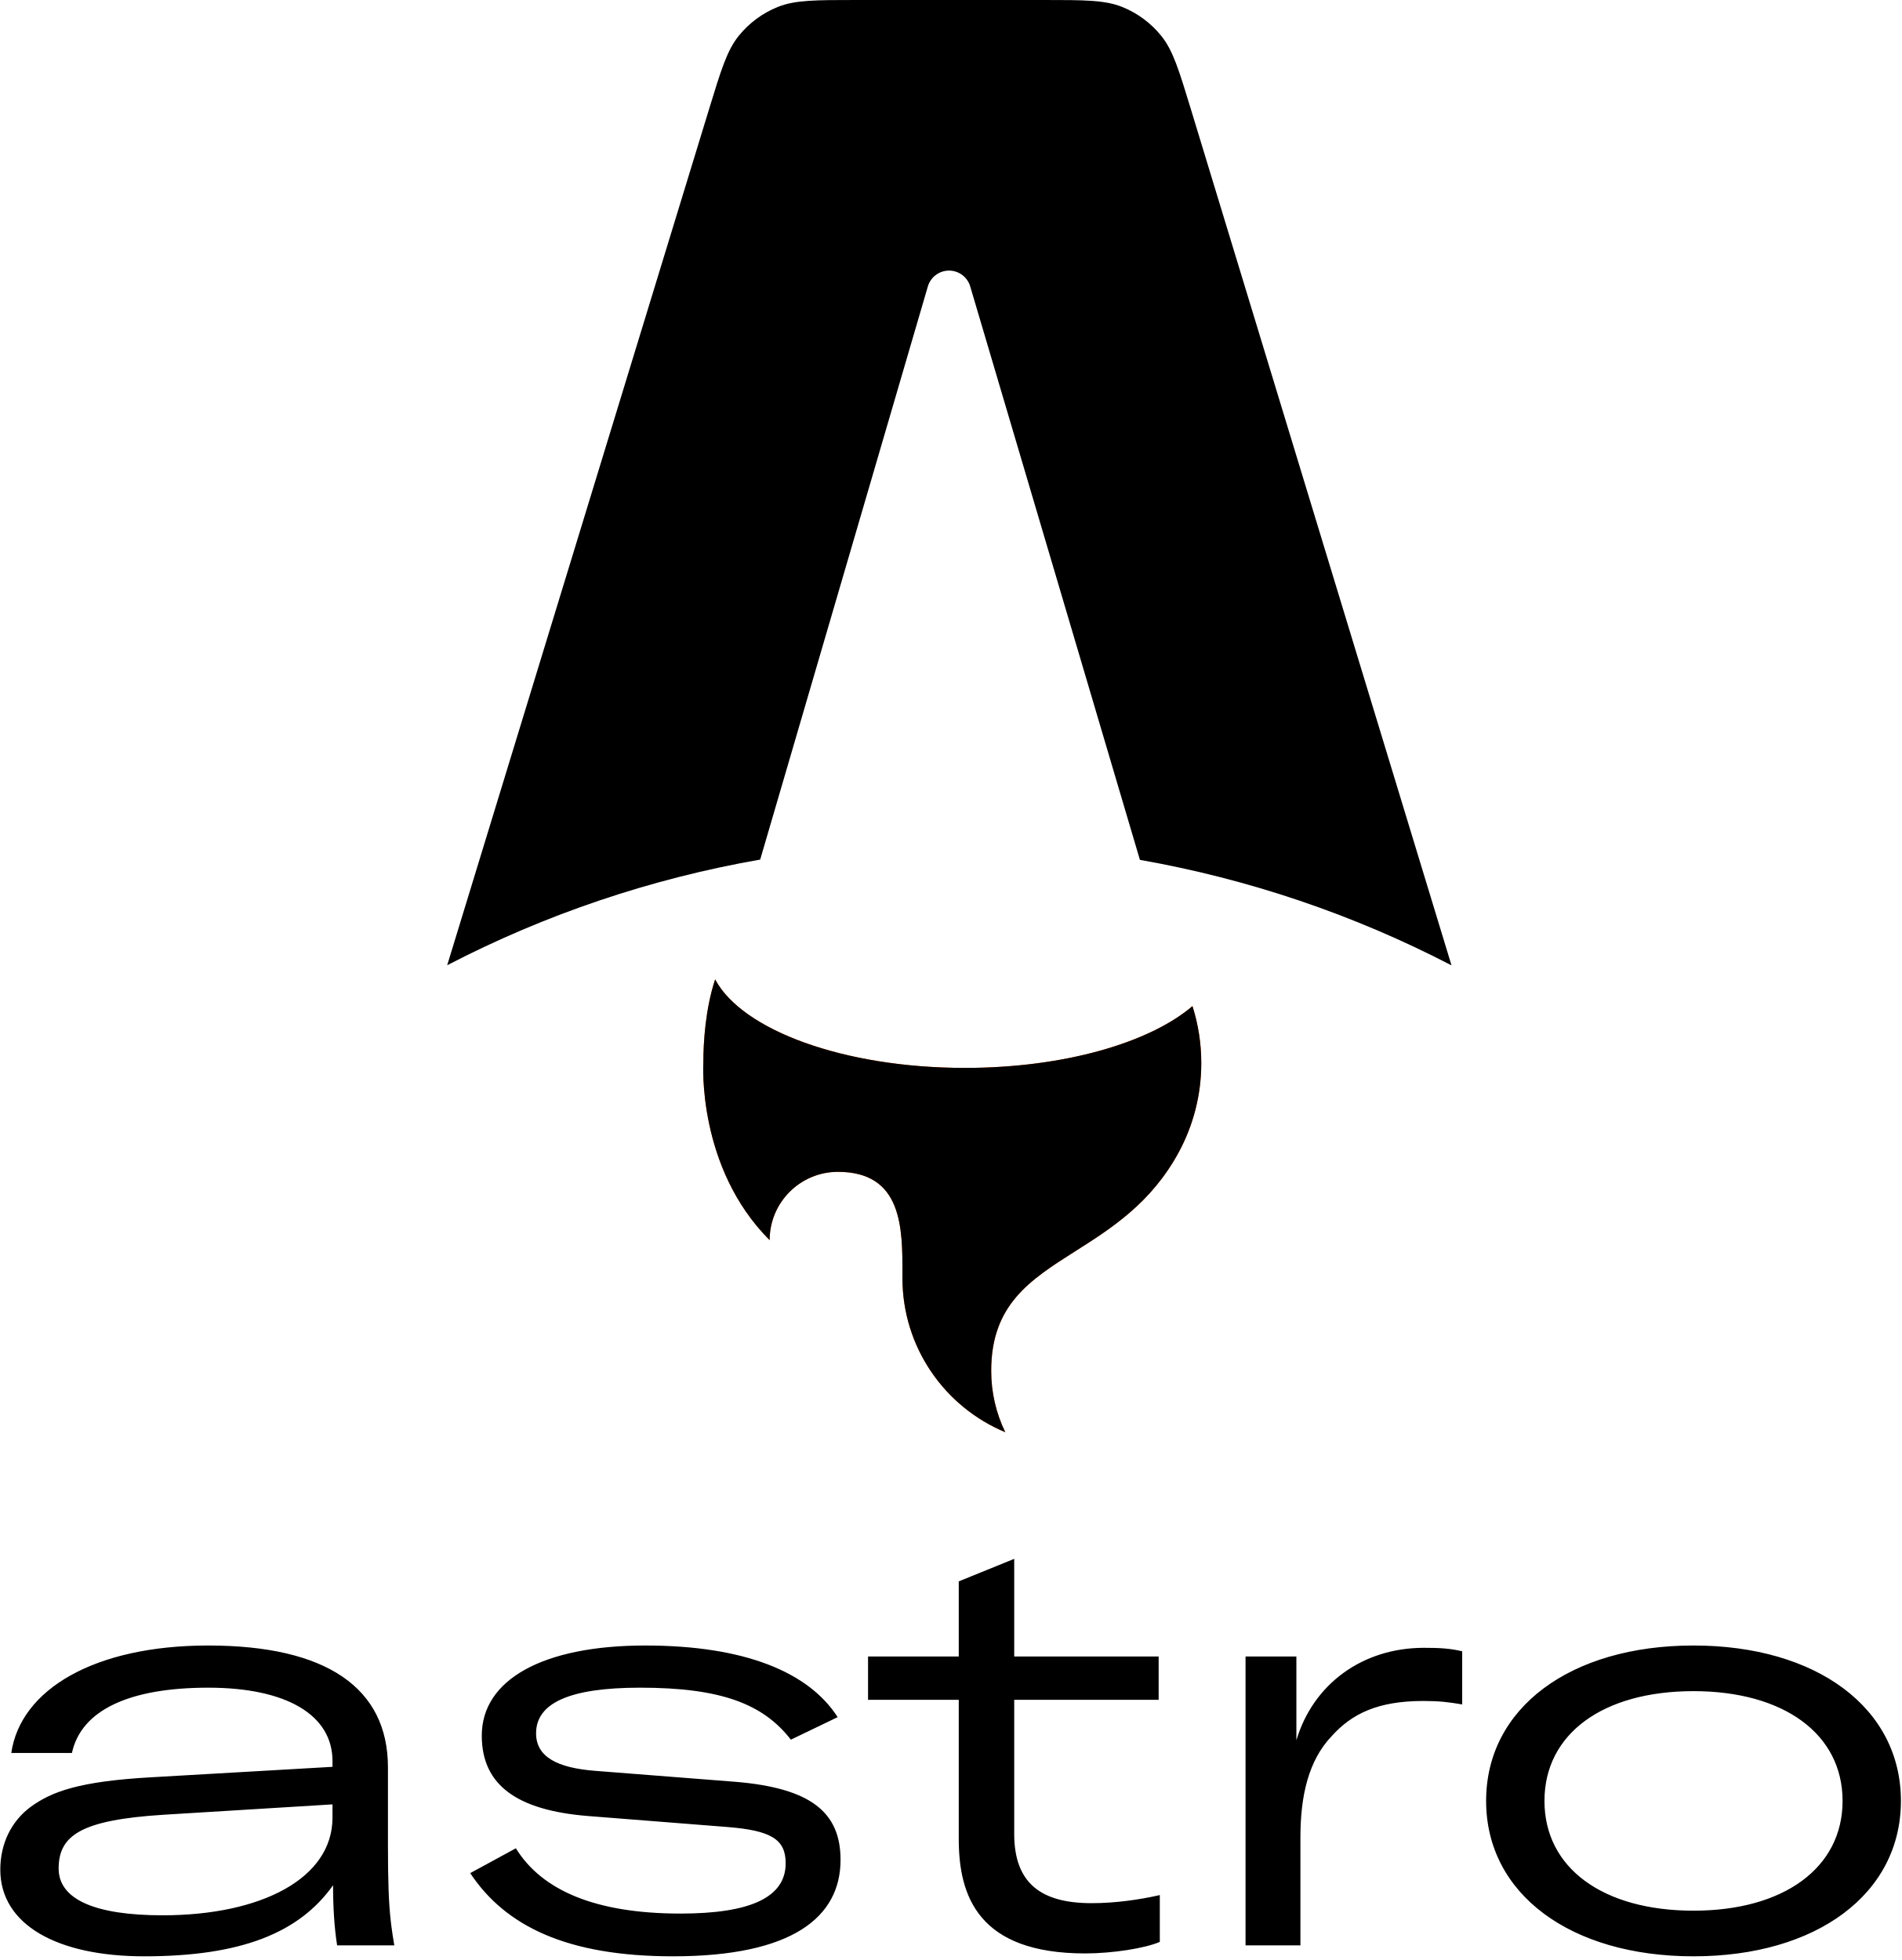
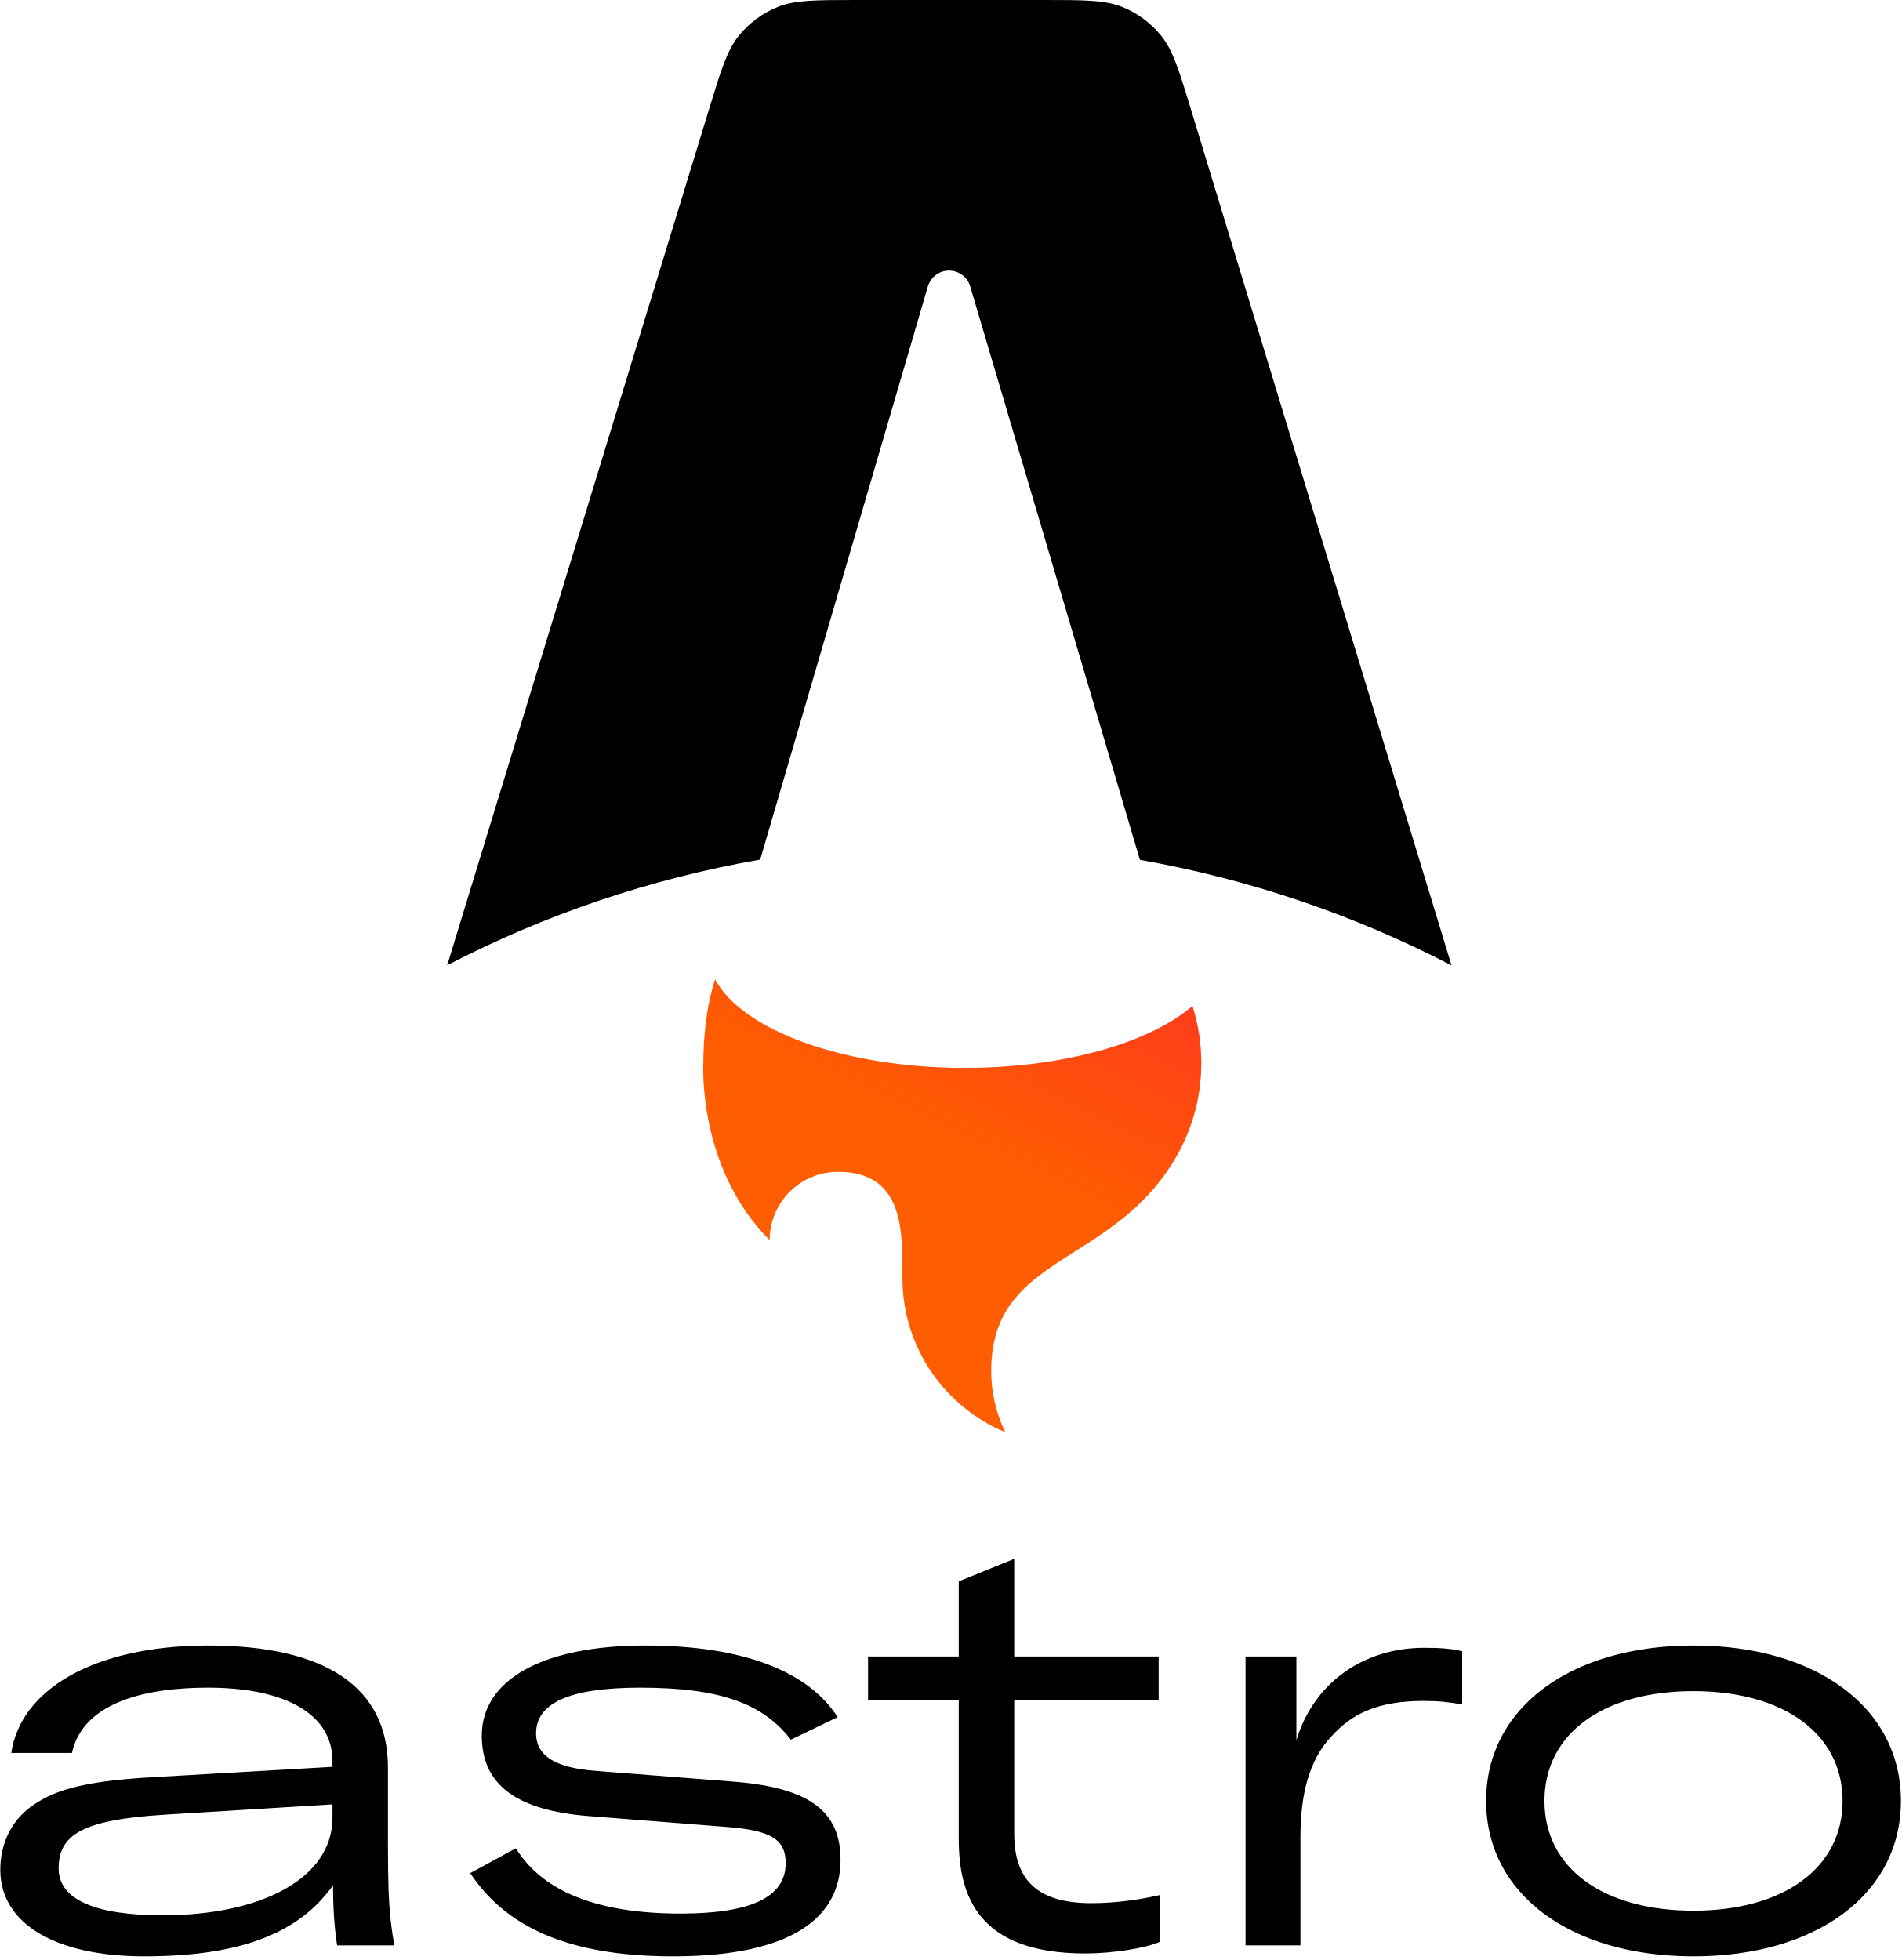
<svg xmlns="http://www.w3.org/2000/svg" width="0.97em" height="1em" viewBox="0 0 256 264">
  <defs>
    <linearGradient id="logosAstro0" x1="137.073%" x2="85.999%" y1="-40.996%" y2="56.205%">
-       <stop offset="0%" stopColor="#FF1639" />
-       <stop offset="100%" stopColor="#FF1639" stopOpacity="0" />
+       <stop offset="0%" stop-color="#FF1639" />
+       <stop offset="100%" stop-color="#FF1639" stop-opacity="0" />
    </linearGradient>
  </defs>
-   <g fill="none" fillRule="evenodd">
+   <g fill="none" fill-rule="evenodd">
    <path fill="#000" d="M156.377 4.834c1.575 1.956 2.379 4.595 3.986 9.874l35.105 115.32a146.081 146.081 0 0 0-41.97-14.209l-22.857-77.24a2.975 2.975 0 0 0-5.708.008l-22.58 77.193a146.086 146.086 0 0 0-42.159 14.23L95.471 14.682c1.612-5.27 2.418-7.904 3.994-9.857A12.97 12.97 0 0 1 104.72.936C107.048 0 109.804 0 115.315 0h25.196c5.518 0 8.277 0 10.607.938a13.016 13.016 0 0 1 5.259 3.896Z" />
    <path fill="#FF5D01" d="M160.577 135.516c-5.787 4.949-17.338 8.324-30.643 8.324c-16.33 0-30.017-5.084-33.65-11.922c-1.298 3.92-1.589 8.404-1.589 11.269c0 0-.856 14.068 8.929 23.852a9.199 9.199 0 0 1 9.2-9.198c8.707 0 8.697 7.596 8.69 13.76l-.001.55c0 9.355 5.718 17.375 13.85 20.757a18.86 18.86 0 0 1-1.896-8.268c0-8.923 5.238-12.246 11.326-16.108c4.845-3.072 10.227-6.485 13.936-13.332a25.145 25.145 0 0 0 3.034-12.013a25.24 25.24 0 0 0-1.186-7.67Z" />
    <path fill="url(#logosAstro0)" d="M160.577 135.516c-5.787 4.949-17.338 8.324-30.643 8.324c-16.33 0-30.017-5.084-33.65-11.922c-1.298 3.92-1.589 8.404-1.589 11.269c0 0-.856 14.068 8.929 23.852a9.199 9.199 0 0 1 9.2-9.198c8.707 0 8.697 7.596 8.69 13.76l-.001.55c0 9.355 5.718 17.375 13.85 20.757a18.86 18.86 0 0 1-1.896-8.268c0-8.923 5.238-12.246 11.326-16.108c4.845-3.072 10.227-6.485 13.936-13.332a25.145 25.145 0 0 0 3.034-12.013a25.24 25.24 0 0 0-1.186-7.67Z" />
    <path fill="#000" d="M28.014 221.64c15.874 0 24.2 5.68 24.2 16.418v10.464c.006 4.954.09 7.704.389 10.311l.062.52c.109.866.242 1.732.405 2.673h-7.704c-.389-2.49-.544-5.214-.544-8.093c-4.591 6.458-12.45 9.571-25.446 9.571c-11.75 0-19.376-4.28-19.376-11.672c0-3.502 1.478-6.537 4.124-8.482c2.802-2.023 6.459-3.424 16.341-3.969l24.279-1.4v-.779c0-6.225-6.225-9.882-16.73-9.882c-10.661 0-17.12 3.035-18.365 8.793H1.48c1.245-8.56 11.205-14.474 26.535-14.474Zm58.86 0c13.384 0 22.021 3.579 25.912 9.649l-6.303 3.034c-3.735-4.824-9.416-7.003-20.31-7.003c-9.571 0-14.007 2.101-14.007 6.147c0 3.19 2.88 4.67 8.015 5.058l18.91 1.479c10.116.856 14.084 4.124 14.084 10.505c0 7.704-6.459 12.995-22.566 12.995c-14.24 0-22.567-4.046-27.314-11.205l6.148-3.346c3.502 5.68 10.738 8.793 22.177 8.793c9.416 0 14.163-2.18 14.163-6.77c0-3.19-1.868-4.436-8.015-4.903l-18.754-1.478c-9.26-.778-14.162-4.046-14.162-10.816c0-7.548 8.248-12.14 22.022-12.14Zm141.19 0c16.575 0 27.936 8.403 27.936 20.932c0 12.528-11.361 20.932-27.936 20.932c-16.574 0-27.935-8.404-27.935-20.932c0-12.529 11.36-20.933 27.935-20.933Zm-91.497-11.673v13.15h19.454v5.837h-19.454v18.053c0 6.692 3.658 9.338 10.427 9.338c3.19 0 6.46-.467 9.183-1.09v6.304c-1.946.856-6.381 1.556-10.038 1.556c-14.396 0-17.042-7.704-17.042-15.407v-18.754H116.88v-5.836h12.217v-10.116l7.47-3.035Zm55.203 11.984c2.1 0 3.502.077 5.136.467v7.159c-1.79-.312-3.113-.467-5.214-.467c-6.147 0-9.649 1.712-12.373 4.746c-3.112 3.269-4.202 8.015-4.202 13.618v14.552h-7.392v-38.908h6.848V234.4c2.256-7.548 8.87-12.45 17.197-12.45ZM44.744 243.039l-22.8 1.4c-10.972.7-14.085 2.724-14.085 7.237c0 4.202 4.98 6.303 14.007 6.303c13.307 0 22.878-4.98 22.878-13.15v-1.79Zm183.32-15.252c-12.217 0-20.076 5.758-20.076 14.785c0 9.026 7.86 14.785 20.076 14.785c12.14 0 20.077-5.759 20.077-14.785c0-9.027-7.938-14.785-20.077-14.785Z" />
  </g>
</svg>
